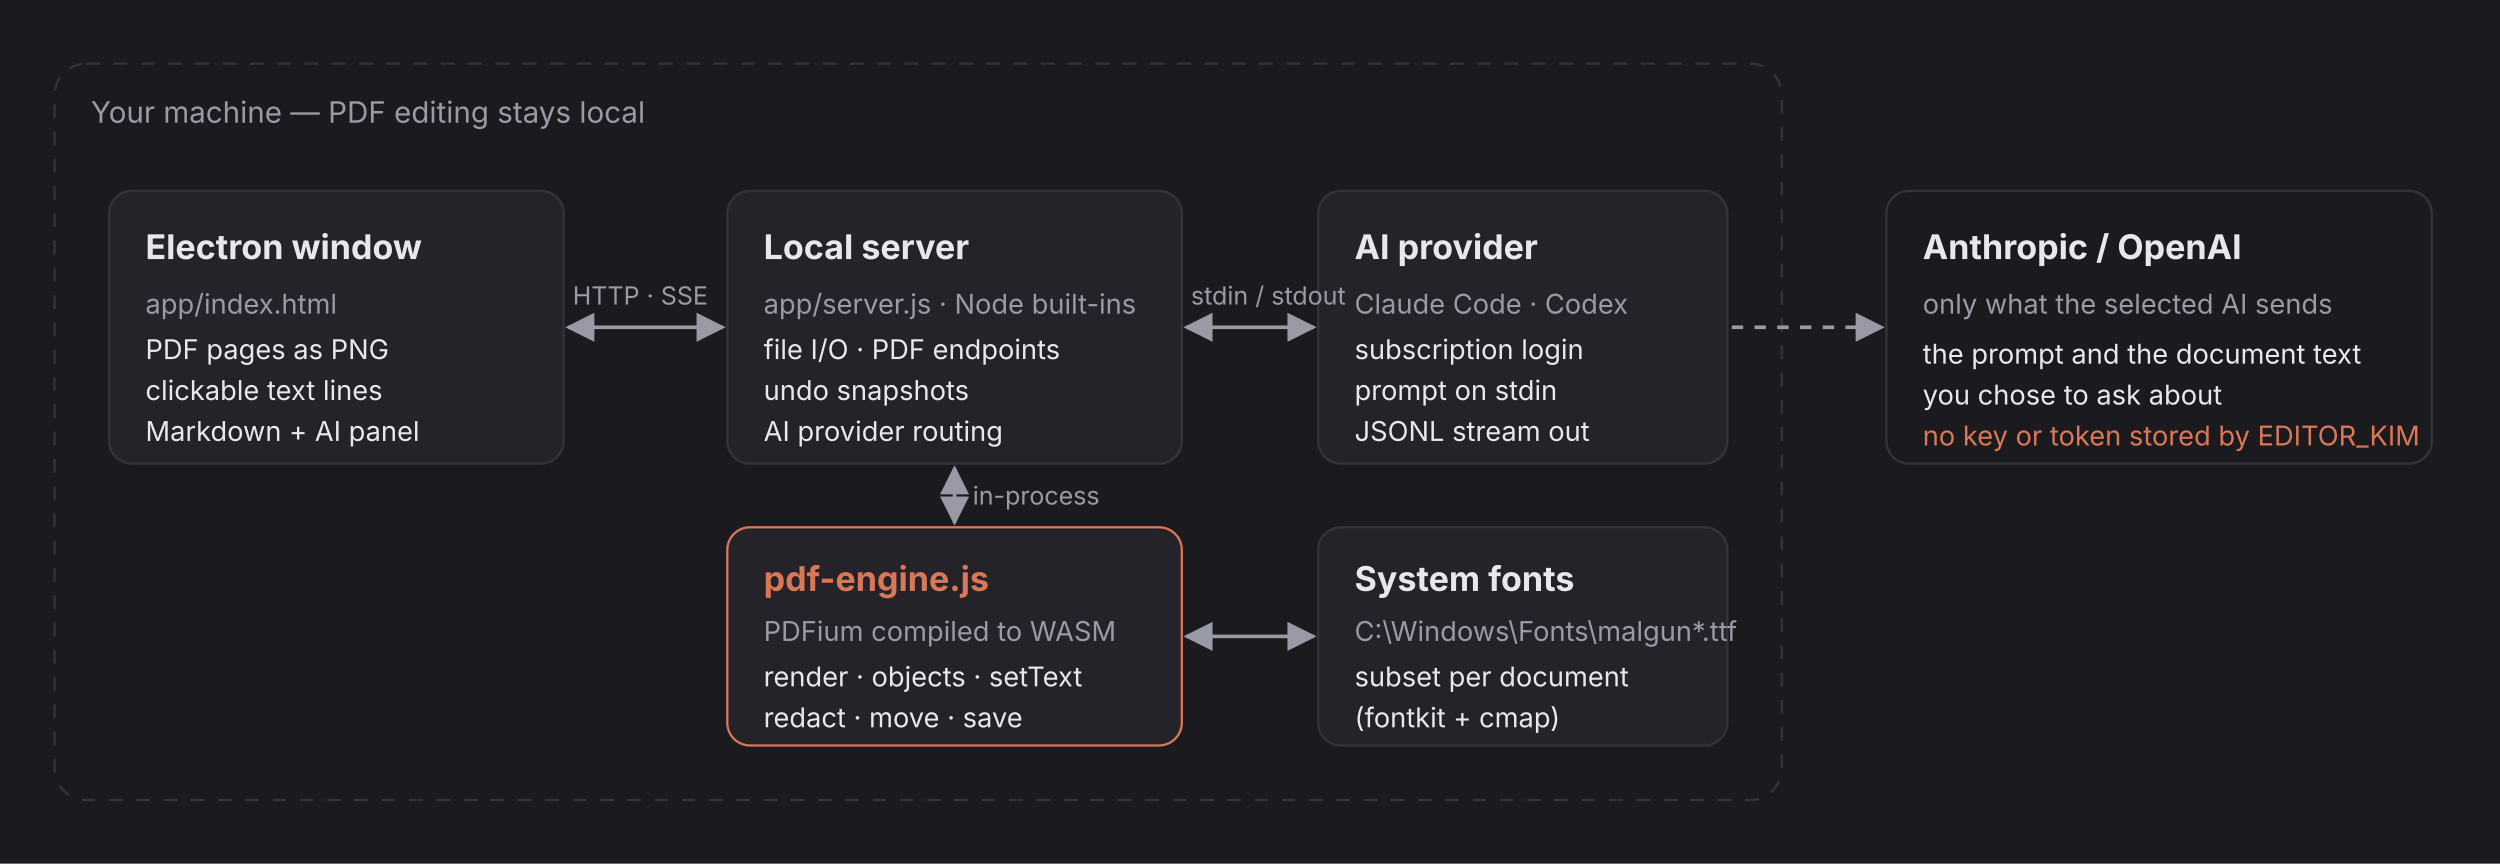
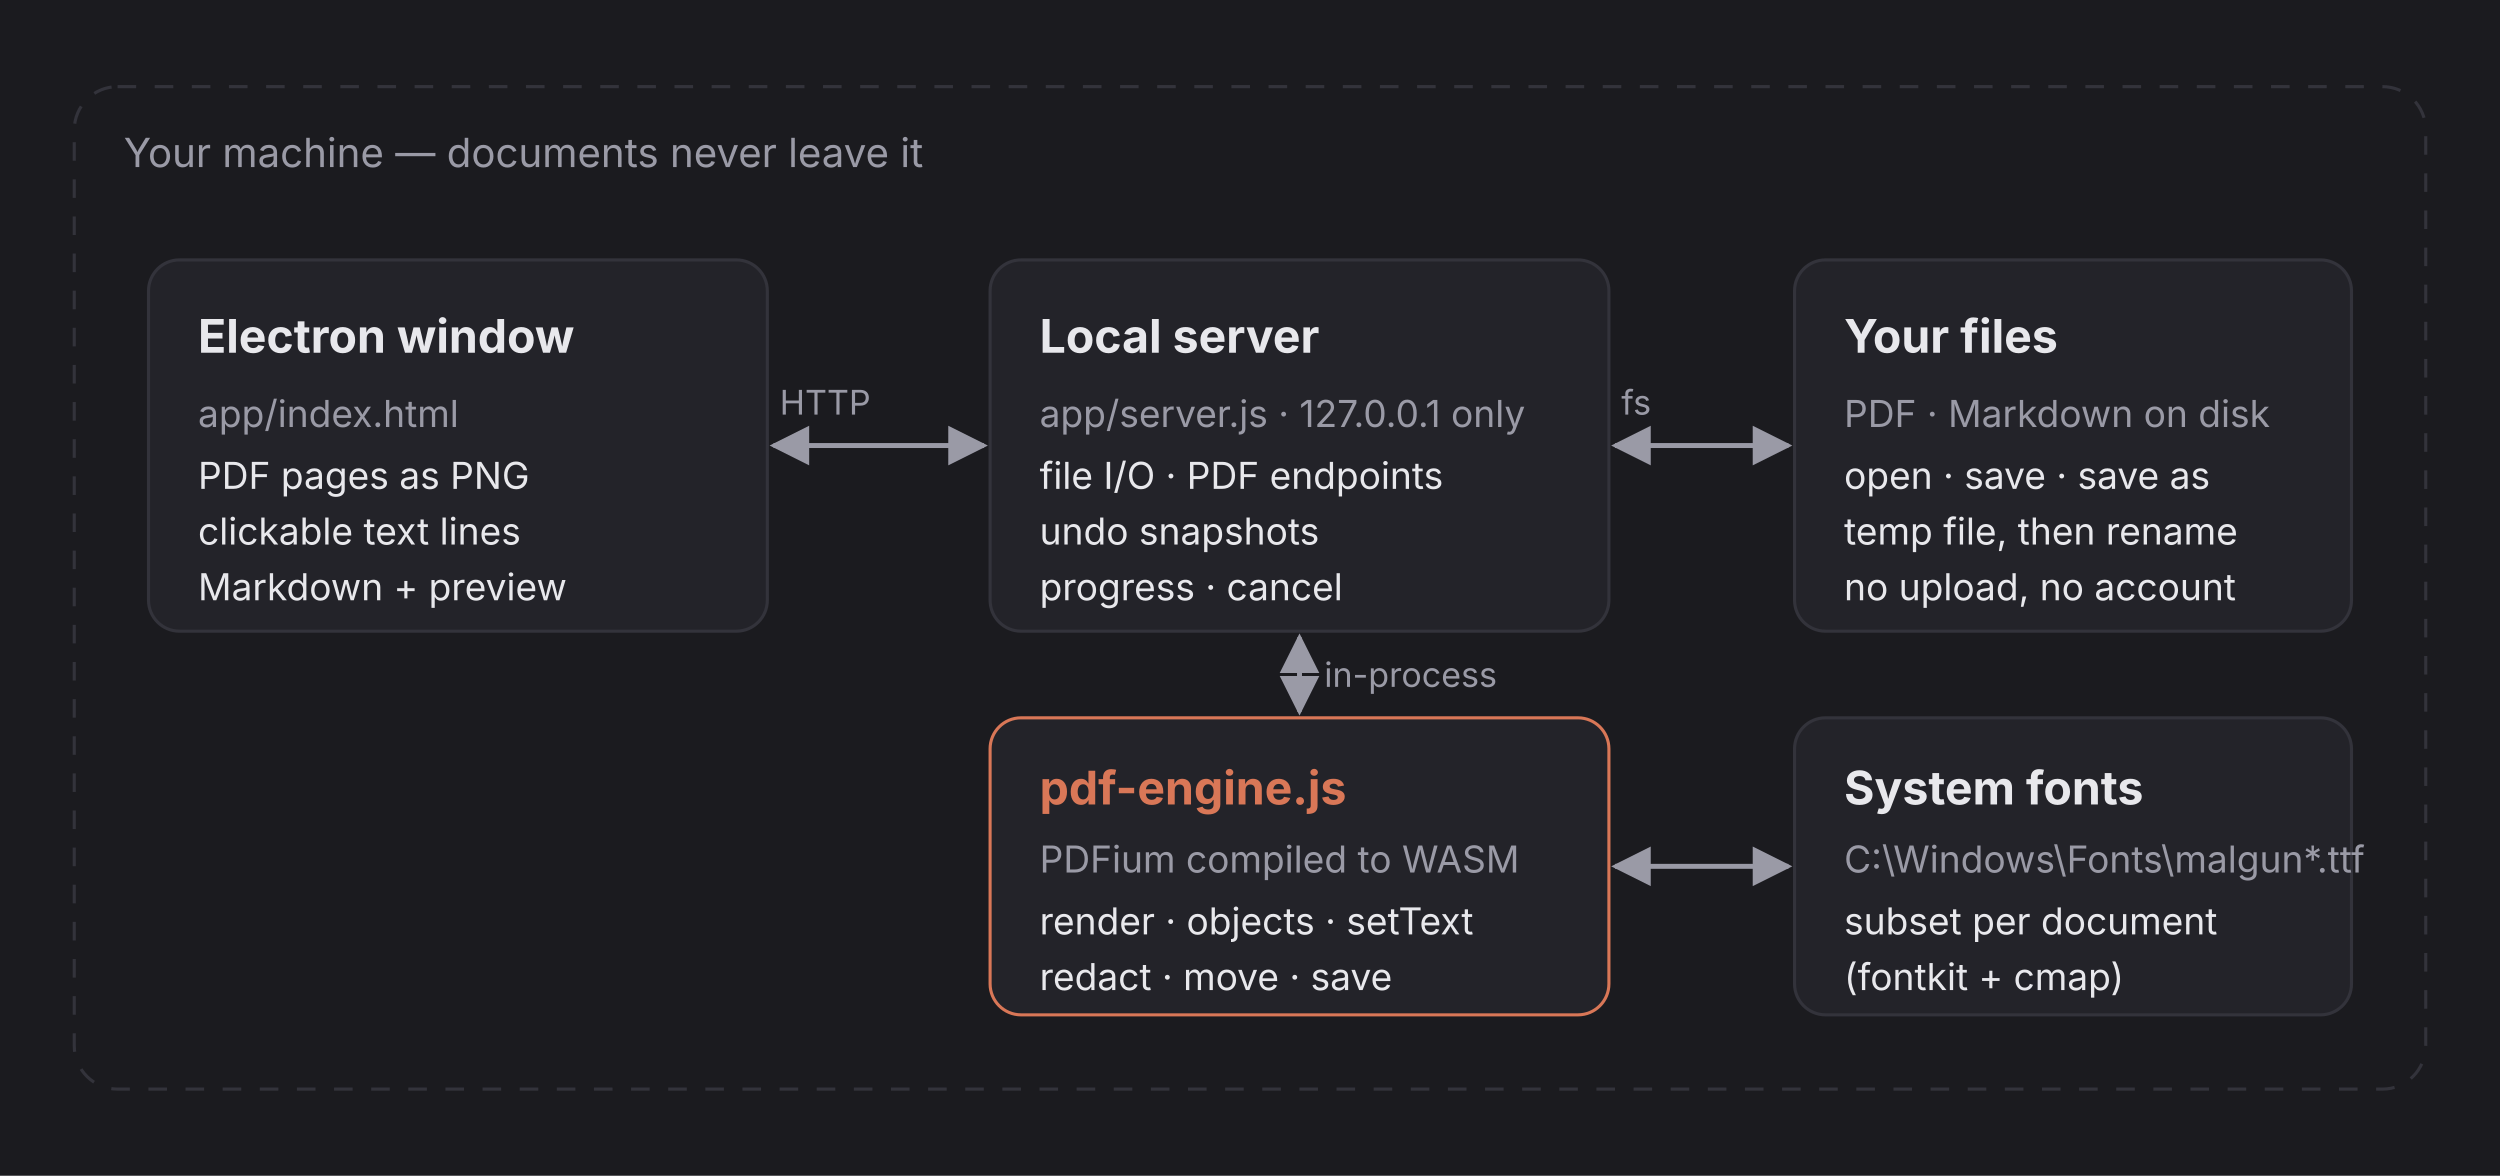
- <svg xmlns="http://www.w3.org/2000/svg" width="1100" height="380" viewBox="0 0 1100 380" font-family="system-ui, -apple-system, 'Segoe UI', 'Malgun Gothic', sans-serif">
+ <svg xmlns="http://www.w3.org/2000/svg" width="808" height="380" viewBox="0 0 808 380" font-family="system-ui, -apple-system, 'Segoe UI', 'Malgun Gothic', sans-serif">
  <defs>
    <marker id="a" viewBox="0 0 10 10" refX="9" refY="5" markerWidth="8" markerHeight="8" orient="auto-start-reverse">
      <path d="M0 0 L10 5 L0 10 z" fill="#9a9aa6" />
    </marker>
  </defs>
-   <rect width="1100" height="380" fill="#1b1b1f" />
+   <rect width="808" height="380" fill="#1b1b1f" />
  <rect x="24" y="28" width="760" height="324" rx="14" fill="none" stroke="#33333b" stroke-dasharray="6 6" />
-   <text x="40" y="54" font-size="13" fill="#9a9aa6">Your machine — PDF editing stays local</text>
+   <text x="40" y="54" font-size="13" fill="#9a9aa6">Your machine — documents never leave it</text>
  <g transform="translate(48 84)">
    <rect width="200" height="120" rx="10" fill="#232329" stroke="#33333b" />
    <text x="16" y="30" font-size="15" font-weight="700" fill="#e8e8ec">Electron window</text>
    <text x="16" y="54" font-size="12" fill="#9a9aa6">app/index.html</text>
    <text x="16" y="74" font-size="12" fill="#e8e8ec">PDF pages as PNG</text>
    <text x="16" y="92" font-size="12" fill="#e8e8ec">clickable text lines</text>
-     <text x="16" y="110" font-size="12" fill="#e8e8ec">Markdown + AI panel</text>
+     <text x="16" y="110" font-size="12" fill="#e8e8ec">Markdown + preview</text>
  </g>
  <g transform="translate(320 84)">
    <rect width="200" height="120" rx="10" fill="#232329" stroke="#33333b" />
    <text x="16" y="30" font-size="15" font-weight="700" fill="#e8e8ec">Local server</text>
-     <text x="16" y="54" font-size="12" fill="#9a9aa6">app/server.js · Node built-ins</text>
+     <text x="16" y="54" font-size="12" fill="#9a9aa6">app/server.js · 127.0.0.1 only</text>
    <text x="16" y="74" font-size="12" fill="#e8e8ec">file I/O · PDF endpoints</text>
    <text x="16" y="92" font-size="12" fill="#e8e8ec">undo snapshots</text>
-     <text x="16" y="110" font-size="12" fill="#e8e8ec">AI provider routing</text>
+     <text x="16" y="110" font-size="12" fill="#e8e8ec">progress · cancel</text>
  </g>
  <g transform="translate(320 232)">
    <rect width="200" height="96" rx="10" fill="#232329" stroke="#d97757" />
    <text x="16" y="28" font-size="15" font-weight="700" fill="#d97757">pdf-engine.js</text>
    <text x="16" y="50" font-size="12" fill="#9a9aa6">PDFium compiled to WASM</text>
    <text x="16" y="70" font-size="12" fill="#e8e8ec">render · objects · setText</text>
    <text x="16" y="88" font-size="12" fill="#e8e8ec">redact · move · save</text>
  </g>
  <g transform="translate(580 84)">
    <rect width="180" height="120" rx="10" fill="#232329" stroke="#33333b" />
-     <text x="16" y="30" font-size="15" font-weight="700" fill="#e8e8ec">AI provider</text>
-     <text x="16" y="54" font-size="12" fill="#9a9aa6">Claude Code · Codex</text>
-     <text x="16" y="74" font-size="12" fill="#e8e8ec">subscription login</text>
-     <text x="16" y="92" font-size="12" fill="#e8e8ec">prompt on stdin</text>
-     <text x="16" y="110" font-size="12" fill="#e8e8ec">JSONL stream out</text>
+     <text x="16" y="30" font-size="15" font-weight="700" fill="#e8e8ec">Your files</text>
+     <text x="16" y="54" font-size="12" fill="#9a9aa6">PDF · Markdown on disk</text>
+     <text x="16" y="74" font-size="12" fill="#e8e8ec">open · save · save as</text>
+     <text x="16" y="92" font-size="12" fill="#e8e8ec">temp file, then rename</text>
+     <text x="16" y="110" font-size="12" fill="#e8e8ec">no upload, no account</text>
  </g>
  <g transform="translate(580 232)">
    <rect width="180" height="96" rx="10" fill="#232329" stroke="#33333b" />
    <text x="16" y="28" font-size="15" font-weight="700" fill="#e8e8ec">System fonts</text>
    <text x="16" y="50" font-size="12" fill="#9a9aa6">C:\Windows\Fonts\malgun*.ttf</text>
    <text x="16" y="70" font-size="12" fill="#e8e8ec">subset per document</text>
    <text x="16" y="88" font-size="12" fill="#e8e8ec">(fontkit + cmap)</text>
  </g>
  <g stroke="#9a9aa6" stroke-width="1.6" fill="none" marker-end="url(#a)" marker-start="url(#a)">
    <line x1="250" y1="144" x2="318" y2="144" />
    <line x1="420" y1="206" x2="420" y2="230" />
    <line x1="522" y1="144" x2="578" y2="144" />
    <line x1="522" y1="280" x2="578" y2="280" />
  </g>
  <g font-size="11" fill="#9a9aa6">
-     <text x="252" y="134">HTTP · SSE</text>
+     <text x="252" y="134">HTTP</text>
    <text x="428" y="222">in-process</text>
-     <text x="524" y="134">stdin / stdout</text>
+     <text x="524" y="134">fs</text>
  </g>
-   <g transform="translate(830 84)">
-     <rect width="240" height="120" rx="10" fill="#1b1b1f" stroke="#33333b" />
-     <text x="16" y="30" font-size="15" font-weight="700" fill="#e8e8ec">Anthropic / OpenAI</text>
-     <text x="16" y="54" font-size="12" fill="#9a9aa6">only what the selected AI sends</text>
-     <text x="16" y="76" font-size="12" fill="#e8e8ec">the prompt and the document text</text>
-     <text x="16" y="94" font-size="12" fill="#e8e8ec">you chose to ask about</text>
-     <text x="16" y="112" font-size="12" fill="#d97757">no key or token stored by EDITOR_KIM</text>
-   </g>
-   <line x1="762" y1="144" x2="828" y2="144" stroke="#9a9aa6" stroke-width="1.6" stroke-dasharray="5 5" marker-end="url(#a)" />
</svg>
